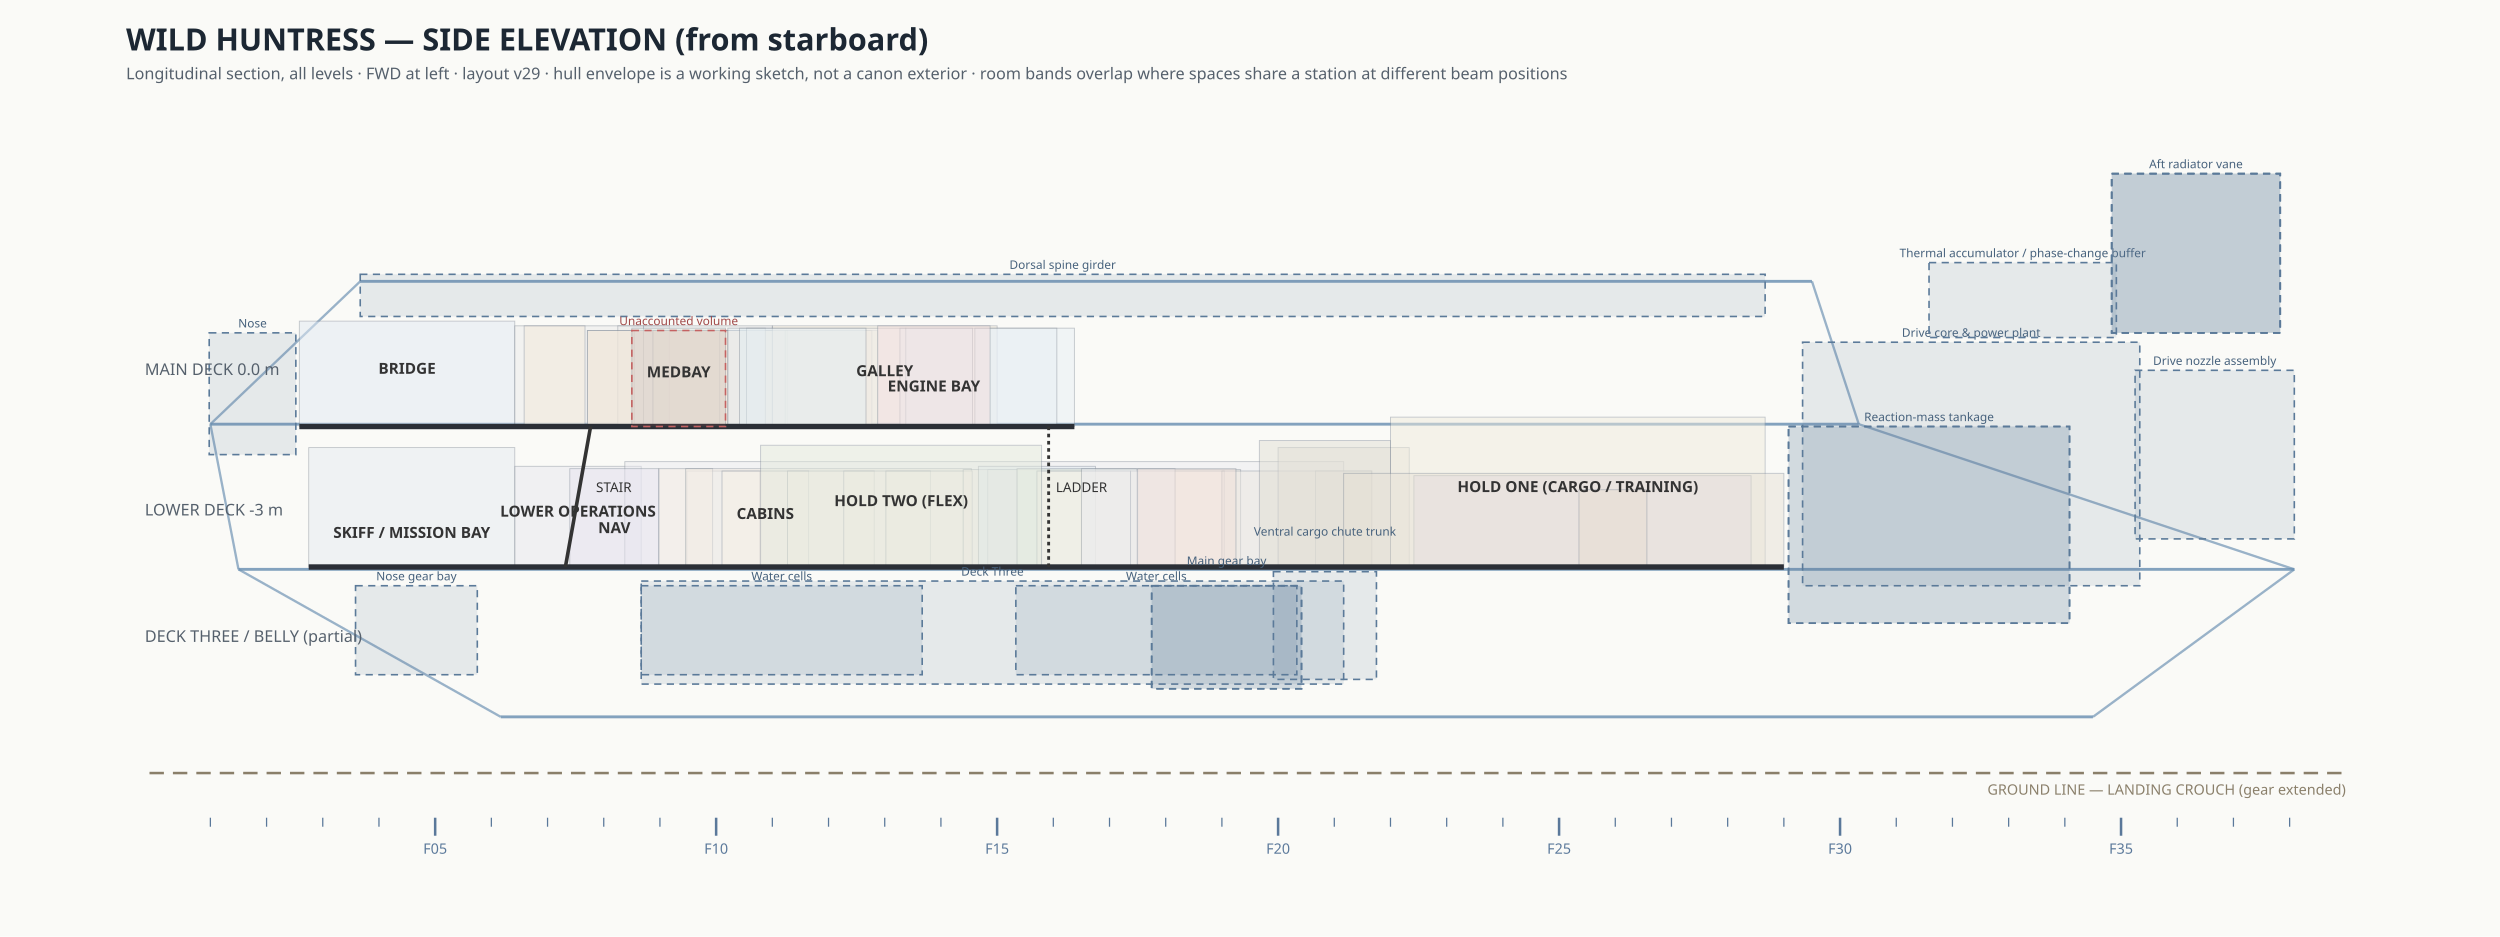
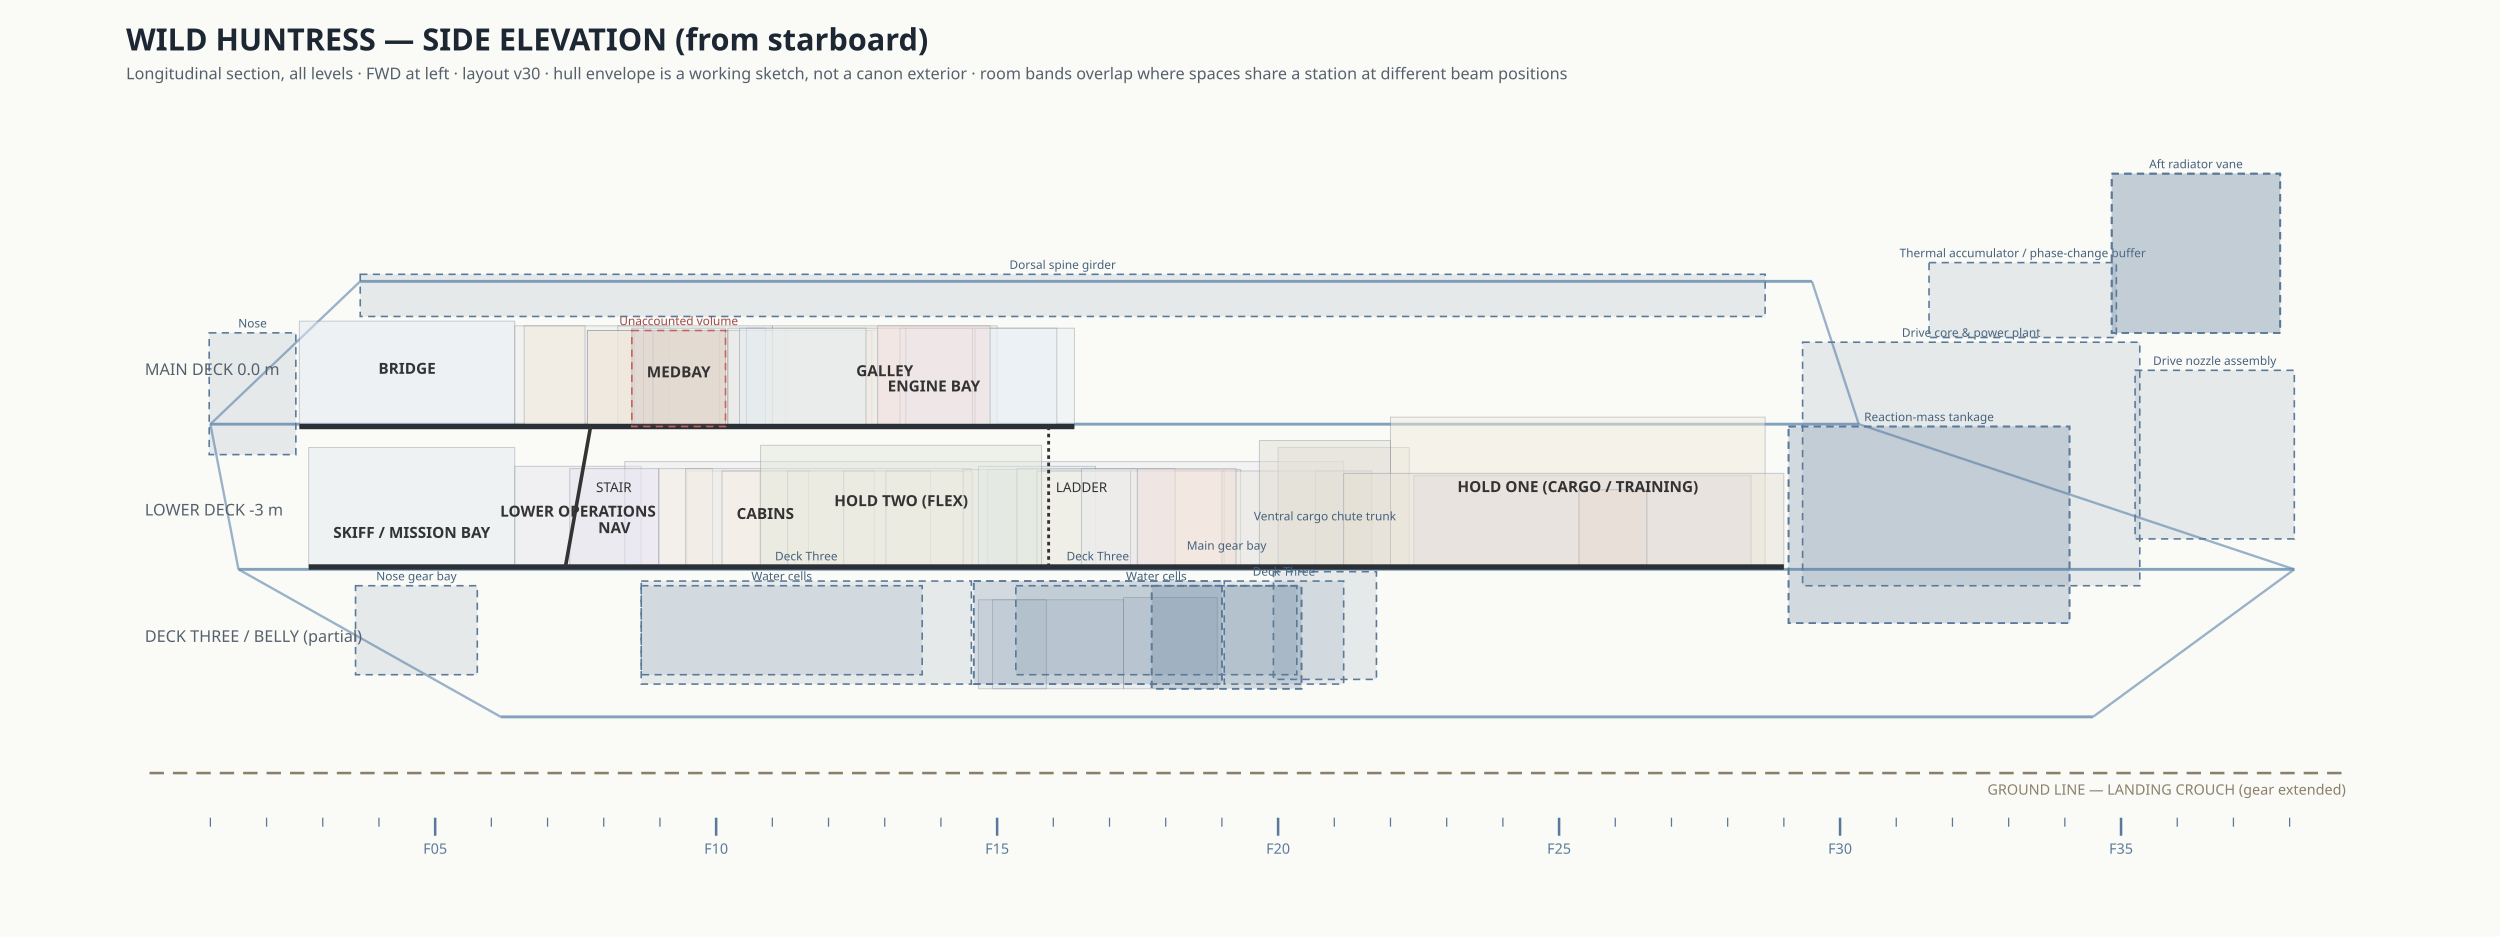
<svg xmlns="http://www.w3.org/2000/svg" width="1388" height="520" viewBox="0 0 1388 520">
  <rect width="1388" height="520" fill="#fafaf7" />
  <text x="70" y="28" font-size="17" font-weight="700" fill="#1c2733" font-family="sans-serif">WILD HUNTRESS — SIDE ELEVATION (from starboard)</text>
-   <text x="70" y="44" font-size="9" fill="#55606c" font-family="sans-serif">Longitudinal section, all levels · FWD at left · layout v29 · hull envelope is a working sketch, not a canon exterior · room bands overlap where spaces share a station at different beam positions</text>
+   <text x="70" y="44" font-size="9" fill="#55606c" font-family="sans-serif">Longitudinal section, all levels · FWD at left · layout v30 · hull envelope is a working sketch, not a canon exterior · room bands overlap where spaces share a station at different beam positions</text>
  <line x1="83" y1="429.2" x2="1305" y2="429.2" stroke="#8a7f6a" stroke-width="1.4" stroke-dasharray="8 5" />
  <text x="1302.4" y="441.2" font-size="8" fill="#8a7f6a" text-anchor="end" font-family="sans-serif">GROUND LINE — LANDING CROUCH (gear extended)</text>
  <line x1="278" y1="398" x2="1162" y2="398" stroke="#6f93b4" stroke-width="1.6" opacity="0.85" />
  <line x1="132.4" y1="316.1" x2="1273.8" y2="316.1" stroke="#6f93b4" stroke-width="1.6" opacity="0.85" />
  <line x1="116.8" y1="235.5" x2="1032" y2="235.5" stroke="#6f93b4" stroke-width="1.6" opacity="0.85" />
  <line x1="200" y1="156.2" x2="1006" y2="156.2" stroke="#6f93b4" stroke-width="1.6" opacity="0.85" />
  <line x1="278" y1="398" x2="132.4" y2="316.1" stroke="#6f93b4" stroke-width="1.3" opacity="0.7" />
  <line x1="1162" y1="398" x2="1273.8" y2="316.1" stroke="#6f93b4" stroke-width="1.3" opacity="0.7" />
  <line x1="132.4" y1="316.1" x2="116.8" y2="235.5" stroke="#6f93b4" stroke-width="1.3" opacity="0.7" />
  <line x1="1273.8" y1="316.1" x2="1032" y2="235.5" stroke="#6f93b4" stroke-width="1.3" opacity="0.7" />
  <line x1="116.8" y1="235.5" x2="200" y2="156.2" stroke="#6f93b4" stroke-width="1.3" opacity="0.7" />
  <line x1="1032" y1="235.5" x2="1006" y2="156.2" stroke="#6f93b4" stroke-width="1.3" opacity="0.7" />
  <rect x="166.2" y="178.3" width="119.6" height="58.5" fill="#dfe8f2" opacity="0.5" stroke="#88919c" stroke-width="0.5" />
  <rect x="285.8" y="180.9" width="71.5" height="55.9" fill="#e9e9e9" opacity="0.5" stroke="#88919c" stroke-width="0.5" />
  <rect x="343" y="180.9" width="28.6" height="55.9" fill="#e9e9e9" opacity="0.5" stroke="#88919c" stroke-width="0.5" />
  <rect x="357.3" y="180.9" width="71.5" height="55.9" fill="#e9e9e9" opacity="0.5" stroke="#88919c" stroke-width="0.5" />
  <rect x="326.1" y="183.5" width="26" height="53.3" fill="#efe6da" opacity="0.5" stroke="#88919c" stroke-width="0.5" />
  <rect x="326.1" y="183.5" width="161.2" height="53.3" fill="#efe6da" opacity="0.5" stroke="#88919c" stroke-width="0.5" />
  <rect x="399.55" y="183.5" width="37.7" height="53.3" fill="#efe6da" opacity="0.5" stroke="#88919c" stroke-width="0.5" />
  <rect x="362.5" y="183.5" width="41.6" height="53.3" fill="#efe6da" opacity="0.5" stroke="#88919c" stroke-width="0.5" />
  <rect x="435.95" y="183.5" width="48.1" height="53.3" fill="#efe6da" opacity="0.5" stroke="#88919c" stroke-width="0.5" />
  <rect x="291" y="180.9" width="33.8" height="55.9" fill="#f2e7d8" opacity="0.5" stroke="#88919c" stroke-width="0.5" />
  <rect x="428.8" y="180.9" width="124.8" height="55.9" fill="#f6ecd9" opacity="0.5" stroke="#88919c" stroke-width="0.5" />
  <rect x="404.1" y="182.2" width="20.8" height="54.6" fill="#e6eef4" opacity="0.5" stroke="#88919c" stroke-width="0.5" />
  <rect x="414.5" y="182.2" width="88.4" height="54.6" fill="#ececec" opacity="0.5" stroke="#88919c" stroke-width="0.5" />
  <rect x="502.9" y="182.2" width="93.6" height="54.6" fill="#e6eef4" opacity="0.5" stroke="#88919c" stroke-width="0.5" />
  <rect x="499.65" y="182.2" width="40.3" height="54.6" fill="#e6eef4" opacity="0.5" stroke="#88919c" stroke-width="0.5" />
  <rect x="541.25" y="182.2" width="45.5" height="54.6" fill="#e6eef4" opacity="0.5" stroke="#88919c" stroke-width="0.5" />
  <rect x="410.6" y="182.2" width="70.2" height="54.6" fill="#e2eef2" opacity="0.5" stroke="#88919c" stroke-width="0.5" />
  <rect x="487.3" y="180.9" width="62.4" height="55.9" fill="#f2dede" opacity="0.5" stroke="#88919c" stroke-width="0.5" />
  <rect x="350.8" y="182.2" width="52" height="54.6" fill="#e0f0e6" opacity="0.5" stroke="#88919c" stroke-width="0.5" />
  <rect x="285.8" y="258.9" width="70.2" height="55.9" fill="#e6e6ee" opacity="0.5" stroke="#88919c" stroke-width="0.5" />
  <rect x="171.4" y="248.5" width="114.4" height="66.3" fill="#e4eaf0" opacity="0.5" stroke="#88919c" stroke-width="0.5" />
  <rect x="346.9" y="256.3" width="399.1" height="58.5" fill="#e9e9ef" opacity="0.5" stroke="#88919c" stroke-width="0.5" />
  <rect x="381.35" y="261.5" width="40.3" height="53.3" fill="#e6eef4" opacity="0.5" stroke="#88919c" stroke-width="0.5" />
  <rect x="365.75" y="260.2" width="29.9" height="54.6" fill="#f3ece4" opacity="0.5" stroke="#88919c" stroke-width="0.5" />
  <rect x="380.7" y="260.2" width="158.6" height="54.6" fill="#f3ece4" opacity="0.5" stroke="#88919c" stroke-width="0.5" />
  <rect x="316.35" y="260.2" width="49.4" height="54.6" fill="#e8e4f0" opacity="0.5" stroke="#88919c" stroke-width="0.5" />
  <rect x="400.85" y="261.5" width="48.1" height="53.3" fill="#f6efe6" opacity="0.5" stroke="#88919c" stroke-width="0.5" />
  <rect x="437.25" y="261.5" width="48.1" height="53.3" fill="#f6efe6" opacity="0.5" stroke="#88919c" stroke-width="0.5" />
  <rect x="468.45" y="261.5" width="48.1" height="53.3" fill="#f6efe6" opacity="0.5" stroke="#88919c" stroke-width="0.5" />
  <rect x="491.85" y="261.5" width="48.1" height="53.3" fill="#f6efe6" opacity="0.5" stroke="#88919c" stroke-width="0.5" />
  <rect x="534.75" y="260.72" width="29.9" height="54.08" fill="#f3ece4" opacity="0.5" stroke="#88919c" stroke-width="0.5" />
  <rect x="548.4" y="260.72" width="140.4" height="54.08" fill="#f3ece4" opacity="0.5" stroke="#88919c" stroke-width="0.5" />
  <rect x="543.2" y="258.9" width="65" height="55.9" fill="#dfeaf2" opacity="0.5" stroke="#88919c" stroke-width="0.5" />
  <rect x="564.65" y="260.2" width="66.3" height="54.6" fill="#e8f0e2" opacity="0.5" stroke="#88919c" stroke-width="0.5" />
  <rect x="575.7" y="261.5" width="52" height="53.3" fill="#f6efe6" opacity="0.5" stroke="#88919c" stroke-width="0.5" />
  <rect x="627.7" y="261.5" width="52" height="53.3" fill="#f6efe6" opacity="0.5" stroke="#88919c" stroke-width="0.5" />
  <rect x="678.4" y="261.5" width="83.2" height="53.3" fill="#eae6e0" opacity="0.5" stroke="#88919c" stroke-width="0.5" />
  <rect x="730.4" y="261.5" width="31.2" height="53.3" fill="#eae6e0" opacity="0.5" stroke="#88919c" stroke-width="0.5" />
  <rect x="422.3" y="247.2" width="156" height="67.6" fill="#e2e8dc" opacity="0.5" stroke="#88919c" stroke-width="0.5" />
  <rect x="600.4" y="260.2" width="52" height="54.6" fill="#e9e9ef" opacity="0.5" stroke="#88919c" stroke-width="0.5" />
  <rect x="631.6" y="260.2" width="54.6" height="54.6" fill="#efe0da" opacity="0.5" stroke="#88919c" stroke-width="0.5" />
  <rect x="709.6" y="248.5" width="72.8" height="66.3" fill="#e6e2da" opacity="0.5" stroke="#88919c" stroke-width="0.5" />
  <rect x="699.2" y="244.6" width="72.8" height="70.2" fill="#e0ddd4" opacity="0.5" stroke="#88919c" stroke-width="0.5" />
  <rect x="772" y="231.6" width="208" height="83.2" fill="#eee9db" opacity="0.5" stroke="#88919c" stroke-width="0.5" />
  <rect x="785" y="264.1" width="187.2" height="50.7" fill="#e3dcea" opacity="0.5" stroke="#88919c" stroke-width="0.5" />
+   <rect x="623.8" y="331.7" width="52" height="50.7" fill="#dbe2e8" opacity="0.5" stroke="#88919c" stroke-width="0.5" />
+   <rect x="543.2" y="333" width="80.6" height="49.4" fill="#dbe2e8" opacity="0.5" stroke="#88919c" stroke-width="0.5" />
+   <rect x="551" y="333" width="29.9" height="49.4" fill="#dbe2e8" opacity="0.5" stroke="#88919c" stroke-width="0.5" />
  <rect x="746" y="262.8" width="244.4" height="52" fill="#e6e0d6" opacity="0.5" stroke="#88919c" stroke-width="0.5" />
  <rect x="876.65" y="271.9" width="37.7" height="42.9" fill="#e8ddd2" opacity="0.5" stroke="#88919c" stroke-width="0.5" />
  <line x1="166.2" y1="236.8" x2="596.5" y2="236.8" stroke="#2b2f36" stroke-width="3" />
  <line x1="171.4" y1="314.8" x2="990.4" y2="314.8" stroke="#2b2f36" stroke-width="3" />
  <rect x="116.15" y="184.8" width="48.1" height="67.6" fill="#5b7a9922" stroke="#5b7a99" stroke-width="0.9" stroke-dasharray="4 3" />
  <text x="140.2" y="181.8" font-size="6.6" fill="#46617c" text-anchor="middle" font-family="sans-serif">Nose</text>
  <rect x="200" y="152.3" width="780" height="23.4" fill="#5b7a9922" stroke="#5b7a99" stroke-width="0.9" stroke-dasharray="4 3" />
  <text x="590" y="149.3" font-size="6.6" fill="#46617c" text-anchor="middle" font-family="sans-serif">Dorsal spine girder</text>
  <rect x="356" y="325.2" width="156" height="49.4" fill="#5b7a9922" stroke="#5b7a99" stroke-width="0.9" stroke-dasharray="4 3" />
  <text x="434" y="322.2" font-size="6.6" fill="#46617c" text-anchor="middle" font-family="sans-serif">Water cells</text>
  <rect x="564" y="325.2" width="156" height="49.4" fill="#5b7a9922" stroke="#5b7a99" stroke-width="0.9" stroke-dasharray="4 3" />
  <text x="642" y="322.2" font-size="6.6" fill="#46617c" text-anchor="middle" font-family="sans-serif">Water cells</text>
-   <rect x="356" y="322.6" width="390" height="57.2" fill="#5b7a9922" stroke="#5b7a99" stroke-width="0.9" stroke-dasharray="4 3" />
-   <text x="551" y="319.6" font-size="6.6" fill="#46617c" text-anchor="middle" font-family="sans-serif">Deck Three</text>
+   <rect x="356" y="322.6" width="183.3" height="57.2" fill="#5b7a9922" stroke="#5b7a99" stroke-width="0.9" stroke-dasharray="4 3" />
+   <text x="447.65" y="311.1" font-size="6.6" fill="#46617c" text-anchor="middle" font-family="sans-serif">Deck Three</text>
+   <rect x="679.7" y="322.6" width="66.3" height="57.2" fill="#5b7a9922" stroke="#5b7a99" stroke-width="0.9" stroke-dasharray="4 3" />
+   <text x="712.85" y="319.6" font-size="6.6" fill="#46617c" text-anchor="middle" font-family="sans-serif">Deck Three</text>
+   <rect x="540.6" y="322.6" width="137.8" height="57.2" fill="#5b7a9922" stroke="#5b7a99" stroke-width="0.9" stroke-dasharray="4 3" />
+   <text x="609.5" y="311.1" font-size="6.6" fill="#46617c" text-anchor="middle" font-family="sans-serif">Deck Three</text>
+   <rect x="540.6" y="322.6" width="137.8" height="57.2" fill="#5b7a9922" stroke="#5b7a99" stroke-width="0.9" stroke-dasharray="4 3" />
  <rect x="197.4" y="325.2" width="67.6" height="49.4" fill="#5b7a9922" stroke="#5b7a99" stroke-width="0.9" stroke-dasharray="4 3" />
  <text x="231.2" y="322.2" font-size="6.6" fill="#46617c" text-anchor="middle" font-family="sans-serif">Nose gear bay</text>
  <rect x="639.4" y="325.2" width="83.2" height="57.2" fill="#5b7a9922" stroke="#5b7a99" stroke-width="0.9" stroke-dasharray="4 3" />
-   <text x="681" y="313.7" font-size="6.6" fill="#46617c" text-anchor="middle" font-family="sans-serif">Main gear bay</text>
+   <text x="681" y="305.2" font-size="6.6" fill="#46617c" text-anchor="middle" font-family="sans-serif">Main gear bay</text>
  <rect x="639.4" y="325.2" width="83.2" height="57.2" fill="#5b7a9922" stroke="#5b7a99" stroke-width="0.9" stroke-dasharray="4 3" />
  <rect x="707" y="317.4" width="57.2" height="59.8" fill="#5b7a9922" stroke="#5b7a99" stroke-width="0.9" stroke-dasharray="4 3" />
-   <text x="735.6" y="297.4" font-size="6.6" fill="#46617c" text-anchor="middle" font-family="sans-serif">Ventral cargo chute trunk</text>
+   <text x="735.6" y="288.9" font-size="6.6" fill="#46617c" text-anchor="middle" font-family="sans-serif">Ventral cargo chute trunk</text>
  <rect x="1000.8" y="190" width="187.2" height="135.2" fill="#5b7a9922" stroke="#5b7a99" stroke-width="0.9" stroke-dasharray="4 3" />
  <text x="1094.4" y="187" font-size="6.6" fill="#46617c" text-anchor="middle" font-family="sans-serif">Drive core &amp; power plant</text>
  <rect x="993" y="236.8" width="156" height="109.2" fill="#5b7a9922" stroke="#5b7a99" stroke-width="0.9" stroke-dasharray="4 3" />
  <text x="1071" y="233.8" font-size="6.6" fill="#46617c" text-anchor="middle" font-family="sans-serif">Reaction-mass tankage</text>
  <rect x="993" y="236.8" width="156" height="109.2" fill="#5b7a9922" stroke="#5b7a99" stroke-width="0.9" stroke-dasharray="4 3" />
  <rect x="1071" y="145.8" width="104" height="41.6" fill="#5b7a9922" stroke="#5b7a99" stroke-width="0.9" stroke-dasharray="4 3" />
  <text x="1123" y="142.8" font-size="6.6" fill="#46617c" text-anchor="middle" font-family="sans-serif">Thermal accumulator / phase-change buffer</text>
  <rect x="1172.4" y="96.4" width="93.6" height="88.4" fill="#5b7a9922" stroke="#5b7a99" stroke-width="0.9" stroke-dasharray="4 3" />
  <text x="1219.2" y="93.4" font-size="6.6" fill="#46617c" text-anchor="middle" font-family="sans-serif">Aft radiator vane</text>
  <rect x="1172.4" y="96.4" width="93.6" height="88.4" fill="#5b7a9922" stroke="#5b7a99" stroke-width="0.9" stroke-dasharray="4 3" />
  <rect x="1172.4" y="96.4" width="93.6" height="88.4" fill="#5b7a9922" stroke="#5b7a99" stroke-width="0.9" stroke-dasharray="4 3" />
  <rect x="1185.4" y="205.6" width="88.4" height="93.6" fill="#5b7a9922" stroke="#5b7a99" stroke-width="0.9" stroke-dasharray="4 3" />
  <text x="1229.6" y="202.6" font-size="6.6" fill="#46617c" text-anchor="middle" font-family="sans-serif">Drive nozzle assembly</text>
  <rect x="350.8" y="183.5" width="52" height="53.3" fill="#c4626222" stroke="#c46262" stroke-width="0.9" stroke-dasharray="4 3" />
  <text x="376.8" y="180.5" font-size="6.6" fill="#a04848" text-anchor="middle" font-family="sans-serif">Unaccounted volume</text>
  <path d="M 313.9 314.8 L 327.9 236.8" stroke="#333" stroke-width="2" />
  <text x="330.9" y="273.2" font-size="7.5" fill="#333" font-family="sans-serif">STAIR</text>
  <line x1="582.2" y1="314.8" x2="582.2" y2="236.8" stroke="#333" stroke-width="1.6" stroke-dasharray="2 2" />
  <text x="586.2" y="273.2" font-size="7.5" fill="#333" font-family="sans-serif">LADDER</text>
  <text x="226" y="207.55" font-size="8.5" font-weight="600" fill="#333" text-anchor="middle" font-family="sans-serif">BRIDGE</text>
  <text x="491.2" y="208.85" font-size="8.5" font-weight="600" fill="#333" text-anchor="middle" font-family="sans-serif">GALLEY</text>
  <text x="518.5" y="217.35" font-size="8.5" font-weight="600" fill="#333" text-anchor="middle" font-family="sans-serif">ENGINE BAY</text>
  <text x="376.8" y="209.5" font-size="8.5" font-weight="600" fill="#333" text-anchor="middle" font-family="sans-serif">MEDBAY</text>
  <text x="320.9" y="286.85" font-size="8.5" font-weight="600" fill="#333" text-anchor="middle" font-family="sans-serif">LOWER OPERATIONS</text>
  <text x="228.6" y="298.65" font-size="8.5" font-weight="600" fill="#333" text-anchor="middle" font-family="sans-serif">SKIFF / MISSION BAY</text>
  <text x="341.05" y="296" font-size="8.5" font-weight="600" fill="#333" text-anchor="middle" font-family="sans-serif">NAV</text>
  <text x="424.9" y="288.15" font-size="8.5" font-weight="600" fill="#333" text-anchor="middle" font-family="sans-serif">CABINS</text>
  <text x="500.3" y="281" font-size="8.5" font-weight="600" fill="#333" text-anchor="middle" font-family="sans-serif">HOLD TWO (FLEX)</text>
  <text x="876" y="273.2" font-size="8.5" font-weight="600" fill="#333" text-anchor="middle" font-family="sans-serif">HOLD ONE (CARGO / TRAINING)</text>
  <text x="80.4" y="208.2" font-size="9" fill="#55606c" font-family="sans-serif">MAIN DECK  0.0 m</text>
  <text x="80.4" y="286.2" font-size="9" fill="#55606c" font-family="sans-serif">LOWER DECK  -3 m</text>
  <text x="80.4" y="356.4" font-size="9" fill="#55606c" font-family="sans-serif">DECK THREE / BELLY (partial)</text>
  <line x1="116.8" y1="454" x2="116.8" y2="459" stroke="#5a789a" stroke-width="0.7" />
  <line x1="148" y1="454" x2="148" y2="459" stroke="#5a789a" stroke-width="0.7" />
  <line x1="179.2" y1="454" x2="179.2" y2="459" stroke="#5a789a" stroke-width="0.7" />
  <line x1="210.4" y1="454" x2="210.4" y2="459" stroke="#5a789a" stroke-width="0.7" />
  <line x1="241.6" y1="454" x2="241.6" y2="464" stroke="#5a789a" stroke-width="1.4" />
  <text x="241.6" y="474" font-size="8" fill="#5a789a" text-anchor="middle" font-family="sans-serif">F05</text>
  <line x1="272.8" y1="454" x2="272.8" y2="459" stroke="#5a789a" stroke-width="0.7" />
  <line x1="304" y1="454" x2="304" y2="459" stroke="#5a789a" stroke-width="0.7" />
  <line x1="335.2" y1="454" x2="335.2" y2="459" stroke="#5a789a" stroke-width="0.7" />
  <line x1="366.4" y1="454" x2="366.4" y2="459" stroke="#5a789a" stroke-width="0.7" />
  <line x1="397.6" y1="454" x2="397.6" y2="464" stroke="#5a789a" stroke-width="1.4" />
  <text x="397.6" y="474" font-size="8" fill="#5a789a" text-anchor="middle" font-family="sans-serif">F10</text>
  <line x1="428.8" y1="454" x2="428.8" y2="459" stroke="#5a789a" stroke-width="0.7" />
  <line x1="460" y1="454" x2="460" y2="459" stroke="#5a789a" stroke-width="0.7" />
  <line x1="491.2" y1="454" x2="491.2" y2="459" stroke="#5a789a" stroke-width="0.7" />
  <line x1="522.4" y1="454" x2="522.4" y2="459" stroke="#5a789a" stroke-width="0.7" />
  <line x1="553.6" y1="454" x2="553.6" y2="464" stroke="#5a789a" stroke-width="1.4" />
  <text x="553.6" y="474" font-size="8" fill="#5a789a" text-anchor="middle" font-family="sans-serif">F15</text>
  <line x1="584.8" y1="454" x2="584.8" y2="459" stroke="#5a789a" stroke-width="0.7" />
  <line x1="616" y1="454" x2="616" y2="459" stroke="#5a789a" stroke-width="0.7" />
  <line x1="647.2" y1="454" x2="647.2" y2="459" stroke="#5a789a" stroke-width="0.7" />
  <line x1="678.4" y1="454" x2="678.4" y2="459" stroke="#5a789a" stroke-width="0.7" />
  <line x1="709.6" y1="454" x2="709.6" y2="464" stroke="#5a789a" stroke-width="1.4" />
  <text x="709.6" y="474" font-size="8" fill="#5a789a" text-anchor="middle" font-family="sans-serif">F20</text>
  <line x1="740.8" y1="454" x2="740.8" y2="459" stroke="#5a789a" stroke-width="0.7" />
  <line x1="772" y1="454" x2="772" y2="459" stroke="#5a789a" stroke-width="0.7" />
  <line x1="803.2" y1="454" x2="803.2" y2="459" stroke="#5a789a" stroke-width="0.7" />
  <line x1="834.4" y1="454" x2="834.4" y2="459" stroke="#5a789a" stroke-width="0.7" />
  <line x1="865.6" y1="454" x2="865.6" y2="464" stroke="#5a789a" stroke-width="1.4" />
  <text x="865.6" y="474" font-size="8" fill="#5a789a" text-anchor="middle" font-family="sans-serif">F25</text>
  <line x1="896.8" y1="454" x2="896.8" y2="459" stroke="#5a789a" stroke-width="0.7" />
  <line x1="928" y1="454" x2="928" y2="459" stroke="#5a789a" stroke-width="0.7" />
  <line x1="959.2" y1="454" x2="959.2" y2="459" stroke="#5a789a" stroke-width="0.7" />
  <line x1="990.4" y1="454" x2="990.4" y2="459" stroke="#5a789a" stroke-width="0.7" />
  <line x1="1021.6" y1="454" x2="1021.6" y2="464" stroke="#5a789a" stroke-width="1.4" />
  <text x="1021.6" y="474" font-size="8" fill="#5a789a" text-anchor="middle" font-family="sans-serif">F30</text>
  <line x1="1052.8" y1="454" x2="1052.8" y2="459" stroke="#5a789a" stroke-width="0.7" />
  <line x1="1084" y1="454" x2="1084" y2="459" stroke="#5a789a" stroke-width="0.7" />
  <line x1="1115.2" y1="454" x2="1115.2" y2="459" stroke="#5a789a" stroke-width="0.7" />
  <line x1="1146.4" y1="454" x2="1146.4" y2="459" stroke="#5a789a" stroke-width="0.7" />
  <line x1="1177.6" y1="454" x2="1177.6" y2="464" stroke="#5a789a" stroke-width="1.4" />
  <text x="1177.6" y="474" font-size="8" fill="#5a789a" text-anchor="middle" font-family="sans-serif">F35</text>
  <line x1="1208.8" y1="454" x2="1208.8" y2="459" stroke="#5a789a" stroke-width="0.7" />
  <line x1="1240" y1="454" x2="1240" y2="459" stroke="#5a789a" stroke-width="0.7" />
  <line x1="1271.2" y1="454" x2="1271.2" y2="459" stroke="#5a789a" stroke-width="0.7" />
</svg>
